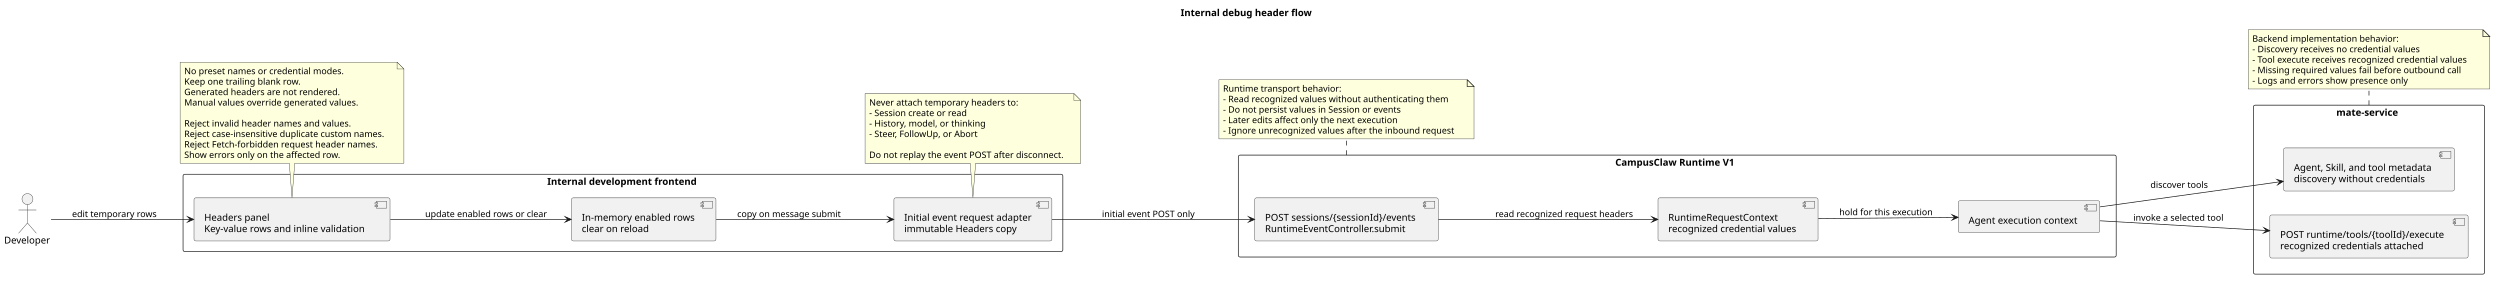
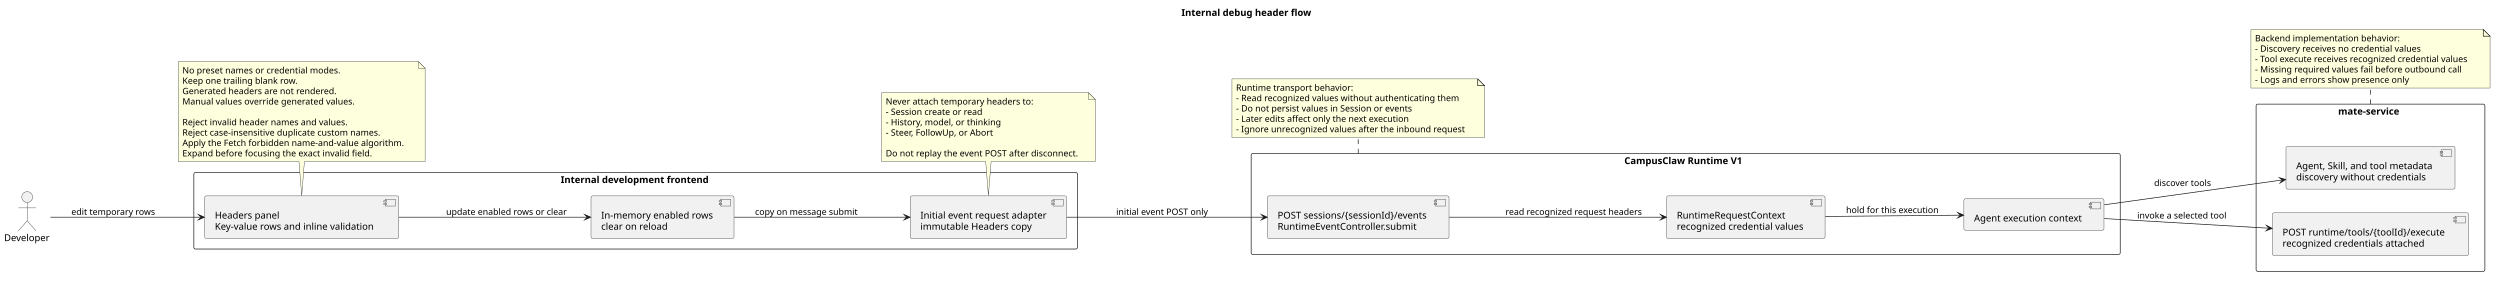
- <svg xmlns="http://www.w3.org/2000/svg" contentStyleType="text/css" data-diagram-type="DESCRIPTION" height="414px" preserveAspectRatio="none" style="width:3655px;height:414px;background:#FFFFFF;" version="1.1" viewBox="0 0 3655 414" width="3655px" zoomAndPan="magnify">
+ <svg xmlns="http://www.w3.org/2000/svg" contentStyleType="text/css" data-diagram-type="DESCRIPTION" height="414px" preserveAspectRatio="none" style="width:3692px;height:414px;background:#FFFFFF;" version="1.1" viewBox="0 0 3692 414" width="3692px" zoomAndPan="magnify">
  <defs />
  <g>
-     <g class="title" data-source-line="282">
-       <text fill="#000000" font-family="sans-serif" font-size="14" font-weight="700" lengthAdjust="spacing" textLength="195.932" x="1726.048" y="23.535">Internal debug header flow</text>
+     <g class="title" data-source-line="284">
+       <text fill="#000000" font-family="sans-serif" font-size="14" font-weight="700" lengthAdjust="spacing" textLength="195.932" x="1744.693" y="23.535">Internal debug header flow</text>
    </g>
-     <g class="cluster" data-qualified-name="DevFrontend" data-source-line="287" id="ent0002">
-       <rect fill="none" height="113" rx="2.5" ry="2.5" style="stroke:#181818;stroke-width:1;" width="1286.23" x="267.63" y="254.768" />
-       <text fill="#000000" font-family="sans-serif" font-size="14" font-weight="700" lengthAdjust="spacing" textLength="221.341" x="800.075" y="270.303">Internal development frontend</text>
+     <g class="cluster" data-qualified-name="DevFrontend" data-source-line="289" id="ent0002">
+       <rect fill="none" height="113" rx="2.5" ry="2.5" style="stroke:#181818;stroke-width:1;" width="1304.88" x="286.27" y="254.768" />
+       <text fill="#000000" font-family="sans-serif" font-size="14" font-weight="700" lengthAdjust="spacing" textLength="221.341" x="828.04" y="270.303">Internal development frontend</text>
    </g>
-     <g class="cluster" data-qualified-name="Runtime" data-source-line="293" id="ent0006">
-       <rect fill="none" height="149" rx="2.5" ry="2.5" style="stroke:#181818;stroke-width:1;" width="1283.45" x="1810.43" y="226.768" />
-       <text fill="#000000" font-family="sans-serif" font-size="14" font-weight="700" lengthAdjust="spacing" textLength="181.303" x="2361.504" y="242.303">CampusClaw Runtime V1</text>
+     <g class="cluster" data-qualified-name="Runtime" data-source-line="295" id="ent0006">
+       <rect fill="none" height="149" rx="2.5" ry="2.5" style="stroke:#181818;stroke-width:1;" width="1283.46" x="1847.71" y="226.768" />
+       <text fill="#000000" font-family="sans-serif" font-size="14" font-weight="700" lengthAdjust="spacing" textLength="181.303" x="2398.789" y="242.303">CampusClaw Runtime V1</text>
    </g>
-     <g class="cluster" data-qualified-name="Mate" data-source-line="299" id="ent0010">
-       <rect fill="none" height="247" rx="2.5" ry="2.5" style="stroke:#181818;stroke-width:1;" width="337.85" x="3294.53" y="153.768" />
-       <text fill="#000000" font-family="sans-serif" font-size="14" font-weight="700" lengthAdjust="spacing" textLength="95.621" x="3415.644" y="169.303">mate-service</text>
+     <g class="cluster" data-qualified-name="Mate" data-source-line="301" id="ent0010">
+       <rect fill="none" height="247" rx="2.5" ry="2.5" style="stroke:#181818;stroke-width:1;" width="337.86" x="3331.81" y="153.768" />
+       <text fill="#000000" font-family="sans-serif" font-size="14" font-weight="700" lengthAdjust="spacing" textLength="95.621" x="3452.93" y="169.303">mate-service</text>
    </g>
-     <g class="entity" data-qualified-name="DevFrontend.Panel" data-source-line="288" id="ent0003">
-       <rect fill="#F1F1F1" height="62.977" rx="2.5" ry="2.5" style="stroke:#181818;stroke-width:0.5;" width="286.572" x="283.63" y="289.278" />
-       <rect fill="#F1F1F1" height="10" style="stroke:#181818;stroke-width:0.5;" width="15" x="550.202" y="294.278" />
-       <rect fill="#F1F1F1" height="2" style="stroke:#181818;stroke-width:0.5;" width="4" x="548.202" y="296.278" />
-       <rect fill="#F1F1F1" height="2" style="stroke:#181818;stroke-width:0.5;" width="4" x="548.202" y="300.278" />
-       <text fill="#000000" font-family="sans-serif" font-size="14" lengthAdjust="spacing" textLength="96.804" x="298.63" y="322.813">Headers panel</text>
-       <text fill="#000000" font-family="sans-serif" font-size="14" lengthAdjust="spacing" textLength="246.572" x="298.63" y="339.302">Key-value rows and inline validation</text>
+     <g class="entity" data-qualified-name="DevFrontend.Panel" data-source-line="290" id="ent0003">
+       <rect fill="#F1F1F1" height="62.977" rx="2.5" ry="2.5" style="stroke:#181818;stroke-width:0.5;" width="286.572" x="302.27" y="289.278" />
+       <rect fill="#F1F1F1" height="10" style="stroke:#181818;stroke-width:0.5;" width="15" x="568.842" y="294.278" />
+       <rect fill="#F1F1F1" height="2" style="stroke:#181818;stroke-width:0.5;" width="4" x="566.842" y="296.278" />
+       <rect fill="#F1F1F1" height="2" style="stroke:#181818;stroke-width:0.5;" width="4" x="566.842" y="300.278" />
+       <text fill="#000000" font-family="sans-serif" font-size="14" lengthAdjust="spacing" textLength="96.804" x="317.27" y="322.813">Headers panel</text>
+       <text fill="#000000" font-family="sans-serif" font-size="14" lengthAdjust="spacing" textLength="246.572" x="317.27" y="339.302">Key-value rows and inline validation</text>
    </g>
-     <g class="entity" data-qualified-name="DevFrontend.HeaderState" data-source-line="289" id="ent0004">
-       <rect fill="#F1F1F1" height="62.977" rx="2.5" ry="2.5" style="stroke:#181818;stroke-width:0.5;" width="211.206" x="835.52" y="289.278" />
-       <rect fill="#F1F1F1" height="10" style="stroke:#181818;stroke-width:0.5;" width="15" x="1026.726" y="294.278" />
-       <rect fill="#F1F1F1" height="2" style="stroke:#181818;stroke-width:0.5;" width="4" x="1024.726" y="296.278" />
-       <rect fill="#F1F1F1" height="2" style="stroke:#181818;stroke-width:0.5;" width="4" x="1024.726" y="300.278" />
-       <text fill="#000000" font-family="sans-serif" font-size="14" lengthAdjust="spacing" textLength="171.206" x="850.52" y="322.813">In-memory enabled rows</text>
-       <text fill="#000000" font-family="sans-serif" font-size="14" lengthAdjust="spacing" textLength="101.343" x="850.52" y="339.302">clear on reload</text>
+     <g class="entity" data-qualified-name="DevFrontend.HeaderState" data-source-line="291" id="ent0004">
+       <rect fill="#F1F1F1" height="62.977" rx="2.5" ry="2.5" style="stroke:#181818;stroke-width:0.5;" width="211.206" x="872.8" y="289.278" />
+       <rect fill="#F1F1F1" height="10" style="stroke:#181818;stroke-width:0.5;" width="15" x="1064.006" y="294.278" />
+       <rect fill="#F1F1F1" height="2" style="stroke:#181818;stroke-width:0.5;" width="4" x="1062.006" y="296.278" />
+       <rect fill="#F1F1F1" height="2" style="stroke:#181818;stroke-width:0.5;" width="4" x="1062.006" y="300.278" />
+       <text fill="#000000" font-family="sans-serif" font-size="14" lengthAdjust="spacing" textLength="171.206" x="887.8" y="322.813">In-memory enabled rows</text>
+       <text fill="#000000" font-family="sans-serif" font-size="14" lengthAdjust="spacing" textLength="101.343" x="887.8" y="339.302">clear on reload</text>
    </g>
-     <g class="entity" data-qualified-name="DevFrontend.EventAdapter" data-source-line="290" id="ent0005">
-       <rect fill="#F1F1F1" height="62.977" rx="2.5" ry="2.5" style="stroke:#181818;stroke-width:0.5;" width="230.941" x="1306.92" y="289.278" />
-       <rect fill="#F1F1F1" height="10" style="stroke:#181818;stroke-width:0.5;" width="15" x="1517.861" y="294.278" />
-       <rect fill="#F1F1F1" height="2" style="stroke:#181818;stroke-width:0.5;" width="4" x="1515.861" y="296.278" />
-       <rect fill="#F1F1F1" height="2" style="stroke:#181818;stroke-width:0.5;" width="4" x="1515.861" y="300.278" />
-       <text fill="#000000" font-family="sans-serif" font-size="14" lengthAdjust="spacing" textLength="190.941" x="1321.92" y="322.813">Initial event request adapter</text>
-       <text fill="#000000" font-family="sans-serif" font-size="14" lengthAdjust="spacing" textLength="168.554" x="1321.92" y="339.302">immutable Headers copy</text>
+     <g class="entity" data-qualified-name="DevFrontend.EventAdapter" data-source-line="292" id="ent0005">
+       <rect fill="#F1F1F1" height="62.977" rx="2.5" ry="2.5" style="stroke:#181818;stroke-width:0.5;" width="230.941" x="1344.21" y="289.278" />
+       <rect fill="#F1F1F1" height="10" style="stroke:#181818;stroke-width:0.5;" width="15" x="1555.151" y="294.278" />
+       <rect fill="#F1F1F1" height="2" style="stroke:#181818;stroke-width:0.5;" width="4" x="1553.151" y="296.278" />
+       <rect fill="#F1F1F1" height="2" style="stroke:#181818;stroke-width:0.5;" width="4" x="1553.151" y="300.278" />
+       <text fill="#000000" font-family="sans-serif" font-size="14" lengthAdjust="spacing" textLength="190.941" x="1359.21" y="322.813">Initial event request adapter</text>
+       <text fill="#000000" font-family="sans-serif" font-size="14" lengthAdjust="spacing" textLength="168.554" x="1359.21" y="339.302">immutable Headers copy</text>
    </g>
-     <g class="entity" data-qualified-name="Runtime.Submit" data-source-line="294" id="ent0007">
-       <rect fill="#F1F1F1" height="62.977" rx="2.5" ry="2.5" style="stroke:#181818;stroke-width:0.5;" width="268.204" x="1834.43" y="289.278" />
-       <rect fill="#F1F1F1" height="10" style="stroke:#181818;stroke-width:0.5;" width="15" x="2082.634" y="294.278" />
-       <rect fill="#F1F1F1" height="2" style="stroke:#181818;stroke-width:0.5;" width="4" x="2080.634" y="296.278" />
-       <rect fill="#F1F1F1" height="2" style="stroke:#181818;stroke-width:0.5;" width="4" x="2080.634" y="300.278" />
-       <text fill="#000000" font-family="sans-serif" font-size="14" lengthAdjust="spacing" textLength="228.204" x="1849.43" y="322.813">POST sessions/{sessionId}/events</text>
-       <text fill="#000000" font-family="sans-serif" font-size="14" lengthAdjust="spacing" textLength="212.523" x="1849.43" y="339.302">RuntimeEventController.submit</text>
+     <g class="entity" data-qualified-name="Runtime.Submit" data-source-line="296" id="ent0007">
+       <rect fill="#F1F1F1" height="62.977" rx="2.5" ry="2.5" style="stroke:#181818;stroke-width:0.5;" width="268.204" x="1871.71" y="289.278" />
+       <rect fill="#F1F1F1" height="10" style="stroke:#181818;stroke-width:0.5;" width="15" x="2119.914" y="294.278" />
+       <rect fill="#F1F1F1" height="2" style="stroke:#181818;stroke-width:0.5;" width="4" x="2117.914" y="296.278" />
+       <rect fill="#F1F1F1" height="2" style="stroke:#181818;stroke-width:0.5;" width="4" x="2117.914" y="300.278" />
+       <text fill="#000000" font-family="sans-serif" font-size="14" lengthAdjust="spacing" textLength="228.204" x="1886.71" y="322.813">POST sessions/{sessionId}/events</text>
+       <text fill="#000000" font-family="sans-serif" font-size="14" lengthAdjust="spacing" textLength="212.523" x="1886.71" y="339.302">RuntimeEventController.submit</text>
    </g>
-     <g class="entity" data-qualified-name="Runtime.Snapshot" data-source-line="295" id="ent0008">
-       <rect fill="#F1F1F1" height="62.977" rx="2.5" ry="2.5" style="stroke:#181818;stroke-width:0.5;" width="233.97" x="2424" y="289.278" />
-       <rect fill="#F1F1F1" height="10" style="stroke:#181818;stroke-width:0.5;" width="15" x="2637.97" y="294.278" />
-       <rect fill="#F1F1F1" height="2" style="stroke:#181818;stroke-width:0.5;" width="4" x="2635.97" y="296.278" />
-       <rect fill="#F1F1F1" height="2" style="stroke:#181818;stroke-width:0.5;" width="4" x="2635.97" y="300.278" />
-       <text fill="#000000" font-family="sans-serif" font-size="14" lengthAdjust="spacing" textLength="164.541" x="2439" y="322.813">RuntimeRequestContext</text>
-       <text fill="#000000" font-family="sans-serif" font-size="14" lengthAdjust="spacing" textLength="193.97" x="2439" y="339.302">recognized credential values</text>
+     <g class="entity" data-qualified-name="Runtime.Snapshot" data-source-line="297" id="ent0008">
+       <rect fill="#F1F1F1" height="62.977" rx="2.5" ry="2.5" style="stroke:#181818;stroke-width:0.5;" width="233.97" x="2461.29" y="289.278" />
+       <rect fill="#F1F1F1" height="10" style="stroke:#181818;stroke-width:0.5;" width="15" x="2675.26" y="294.278" />
+       <rect fill="#F1F1F1" height="2" style="stroke:#181818;stroke-width:0.5;" width="4" x="2673.26" y="296.278" />
+       <rect fill="#F1F1F1" height="2" style="stroke:#181818;stroke-width:0.5;" width="4" x="2673.26" y="300.278" />
+       <text fill="#000000" font-family="sans-serif" font-size="14" lengthAdjust="spacing" textLength="164.541" x="2476.29" y="322.813">RuntimeRequestContext</text>
+       <text fill="#000000" font-family="sans-serif" font-size="14" lengthAdjust="spacing" textLength="193.97" x="2476.29" y="339.302">recognized credential values</text>
    </g>
-     <g class="entity" data-qualified-name="Runtime.Execution" data-source-line="296" id="ent0009">
-       <rect fill="#F1F1F1" height="46.488" rx="2.5" ry="2.5" style="stroke:#181818;stroke-width:0.5;" width="206.906" x="2862.97" y="293.528" />
-       <rect fill="#F1F1F1" height="10" style="stroke:#181818;stroke-width:0.5;" width="15" x="3049.876" y="298.528" />
-       <rect fill="#F1F1F1" height="2" style="stroke:#181818;stroke-width:0.5;" width="4" x="3047.876" y="300.528" />
-       <rect fill="#F1F1F1" height="2" style="stroke:#181818;stroke-width:0.5;" width="4" x="3047.876" y="304.528" />
-       <text fill="#000000" font-family="sans-serif" font-size="14" lengthAdjust="spacing" textLength="166.906" x="2877.97" y="327.063">Agent execution context</text>
+     <g class="entity" data-qualified-name="Runtime.Execution" data-source-line="298" id="ent0009">
+       <rect fill="#F1F1F1" height="46.488" rx="2.5" ry="2.5" style="stroke:#181818;stroke-width:0.5;" width="206.906" x="2900.26" y="293.528" />
+       <rect fill="#F1F1F1" height="10" style="stroke:#181818;stroke-width:0.5;" width="15" x="3087.166" y="298.528" />
+       <rect fill="#F1F1F1" height="2" style="stroke:#181818;stroke-width:0.5;" width="4" x="3085.166" y="300.528" />
+       <rect fill="#F1F1F1" height="2" style="stroke:#181818;stroke-width:0.5;" width="4" x="3085.166" y="304.528" />
+       <text fill="#000000" font-family="sans-serif" font-size="14" lengthAdjust="spacing" textLength="166.906" x="2915.26" y="327.063">Agent execution context</text>
    </g>
-     <g class="entity" data-qualified-name="Mate.Discovery" data-source-line="300" id="ent0011">
-       <rect fill="#F1F1F1" height="62.977" rx="2.5" ry="2.5" style="stroke:#181818;stroke-width:0.5;" width="249.617" x="3338.64" y="216.278" />
-       <rect fill="#F1F1F1" height="10" style="stroke:#181818;stroke-width:0.5;" width="15" x="3568.257" y="221.278" />
-       <rect fill="#F1F1F1" height="2" style="stroke:#181818;stroke-width:0.5;" width="4" x="3566.257" y="223.278" />
-       <rect fill="#F1F1F1" height="2" style="stroke:#181818;stroke-width:0.5;" width="4" x="3566.257" y="227.278" />
-       <text fill="#000000" font-family="sans-serif" font-size="14" lengthAdjust="spacing" textLength="209.617" x="3353.64" y="249.813">Agent, Skill, and tool metadata</text>
-       <text fill="#000000" font-family="sans-serif" font-size="14" lengthAdjust="spacing" textLength="198.194" x="3353.64" y="266.302">discovery without credentials</text>
+     <g class="entity" data-qualified-name="Mate.Discovery" data-source-line="302" id="ent0011">
+       <rect fill="#F1F1F1" height="62.977" rx="2.5" ry="2.5" style="stroke:#181818;stroke-width:0.5;" width="249.617" x="3375.93" y="216.278" />
+       <rect fill="#F1F1F1" height="10" style="stroke:#181818;stroke-width:0.5;" width="15" x="3605.547" y="221.278" />
+       <rect fill="#F1F1F1" height="2" style="stroke:#181818;stroke-width:0.5;" width="4" x="3603.547" y="223.278" />
+       <rect fill="#F1F1F1" height="2" style="stroke:#181818;stroke-width:0.5;" width="4" x="3603.547" y="227.278" />
+       <text fill="#000000" font-family="sans-serif" font-size="14" lengthAdjust="spacing" textLength="209.617" x="3390.93" y="249.813">Agent, Skill, and tool metadata</text>
+       <text fill="#000000" font-family="sans-serif" font-size="14" lengthAdjust="spacing" textLength="198.194" x="3390.93" y="266.302">discovery without credentials</text>
    </g>
-     <g class="entity" data-qualified-name="Mate.Execute" data-source-line="301" id="ent0012">
-       <rect fill="#F1F1F1" height="62.977" rx="2.5" ry="2.5" style="stroke:#181818;stroke-width:0.5;" width="289.853" x="3318.53" y="314.278" />
-       <rect fill="#F1F1F1" height="10" style="stroke:#181818;stroke-width:0.5;" width="15" x="3588.383" y="319.278" />
-       <rect fill="#F1F1F1" height="2" style="stroke:#181818;stroke-width:0.5;" width="4" x="3586.383" y="321.278" />
-       <rect fill="#F1F1F1" height="2" style="stroke:#181818;stroke-width:0.5;" width="4" x="3586.383" y="325.278" />
-       <text fill="#000000" font-family="sans-serif" font-size="14" lengthAdjust="spacing" textLength="249.853" x="3333.53" y="347.813">POST runtime/tools/{toolId}/execute</text>
-       <text fill="#000000" font-family="sans-serif" font-size="14" lengthAdjust="spacing" textLength="216.863" x="3333.53" y="364.302">recognized credentials attached</text>
+     <g class="entity" data-qualified-name="Mate.Execute" data-source-line="303" id="ent0012">
+       <rect fill="#F1F1F1" height="62.977" rx="2.5" ry="2.5" style="stroke:#181818;stroke-width:0.5;" width="289.853" x="3355.81" y="314.278" />
+       <rect fill="#F1F1F1" height="10" style="stroke:#181818;stroke-width:0.5;" width="15" x="3625.664" y="319.278" />
+       <rect fill="#F1F1F1" height="2" style="stroke:#181818;stroke-width:0.5;" width="4" x="3623.664" y="321.278" />
+       <rect fill="#F1F1F1" height="2" style="stroke:#181818;stroke-width:0.5;" width="4" x="3623.664" y="325.278" />
+       <text fill="#000000" font-family="sans-serif" font-size="14" lengthAdjust="spacing" textLength="249.853" x="3370.81" y="347.813">POST runtime/tools/{toolId}/execute</text>
+       <text fill="#000000" font-family="sans-serif" font-size="14" lengthAdjust="spacing" textLength="216.863" x="3370.81" y="364.302">recognized credentials attached</text>
    </g>
-     <g class="entity" data-qualified-name="Developer" data-source-line="285" id="ent0001">
+     <g class="entity" data-qualified-name="Developer" data-source-line="287" id="ent0001">
      <ellipse cx="40.159" cy="291.028" fill="#F1F1F1" rx="8" ry="8" style="stroke:#181818;stroke-width:0.5;" />
      <path d="M40.159,299.028 L40.159,326.028 M27.159,307.028 L53.159,307.028 M40.159,326.028 L27.159,341.028 M40.159,326.028 L53.159,341.028" fill="none" style="stroke:#181818;stroke-width:0.5;" />
      <text fill="#000000" font-family="sans-serif" font-size="14" lengthAdjust="spacing" textLength="68.318" x="6" y="356.063">Developer</text>
    </g>
-     <g class="entity" data-qualified-name="GMN21" data-source-line="314" id="ent0022">
-       <path d="M263.32,90.868 L263.32,238.663 A0,0 0 0 0 263.32,238.663 L422.92,238.663 L426.92,289.078 L430.92,238.663 L590.518,238.663 A0,0 0 0 0 590.518,238.663 L590.518,100.868 L580.518,90.868 L263.32,90.868 A0,0 0 0 0 263.32,90.868" fill="#FEFFDD" style="stroke:#181818;stroke-width:0.5;" />
-       <path d="M580.518,90.868 L580.518,100.868 L590.518,100.868 L580.518,90.868" fill="#FEFFDD" style="stroke:#181818;stroke-width:0.5;" />
+     <g class="entity" data-qualified-name="GMN21" data-source-line="316" id="ent0022">
+       <path d="M263.32,90.868 L263.32,238.663 A0,0 0 0 0 263.32,238.663 L441.56,238.663 L445.56,289.078 L449.56,238.663 L627.804,238.663 A0,0 0 0 0 627.804,238.663 L627.804,100.868 L617.804,90.868 L263.32,90.868 A0,0 0 0 0 263.32,90.868" fill="#FEFFDD" style="stroke:#181818;stroke-width:0.5;" />
+       <path d="M617.804,90.868 L617.804,100.868 L627.804,100.868 L617.804,90.868" fill="#FEFFDD" style="stroke:#181818;stroke-width:0.5;" />
      <text fill="#000000" font-family="sans-serif" font-size="13" lengthAdjust="spacing" textLength="240.748" x="269.32" y="108.437">No preset names or credential modes.</text>
      <text fill="#000000" font-family="sans-serif" font-size="13" lengthAdjust="spacing" textLength="177.931" x="269.32" y="123.747">Keep one trailing blank row.</text>
      <text fill="#000000" font-family="sans-serif" font-size="13" lengthAdjust="spacing" textLength="232.616" x="269.32" y="139.058">Generated headers are not rendered.</text>
      <text fill="#000000" font-family="sans-serif" font-size="13" lengthAdjust="spacing" textLength="260.444" x="269.32" y="154.368">Manual values override generated values.</text>
      <text fill="#000000" font-family="sans-serif" font-size="13" lengthAdjust="spacing" textLength="4.113" x="269.32" y="169.679"> </text>
      <text fill="#000000" font-family="sans-serif" font-size="13" lengthAdjust="spacing" textLength="251.811" x="269.32" y="184.989">Reject invalid header names and values.</text>
      <text fill="#000000" font-family="sans-serif" font-size="13" lengthAdjust="spacing" textLength="306.198" x="269.32" y="200.3">Reject case-insensitive duplicate custom names.</text>
-       <text fill="#000000" font-family="sans-serif" font-size="13" lengthAdjust="spacing" textLength="293.801" x="269.32" y="215.611">Reject Fetch-forbidden request header names.</text>
-       <text fill="#000000" font-family="sans-serif" font-size="13" lengthAdjust="spacing" textLength="236.755" x="269.32" y="230.921">Show errors only on the affected row.</text>
+       <text fill="#000000" font-family="sans-serif" font-size="13" lengthAdjust="spacing" textLength="343.484" x="269.32" y="215.611">Apply the Fetch forbidden name-and-value algorithm.</text>
+       <text fill="#000000" font-family="sans-serif" font-size="13" lengthAdjust="spacing" textLength="293.465" x="269.32" y="230.921">Expand before focusing the exact invalid field.</text>
    </g>
-     <g class="entity" data-qualified-name="GMN24" data-source-line="326" id="ent0025">
-       <path d="M1264.72,136.838 L1264.72,238.702 A0,0 0 0 0 1264.72,238.702 L1418.39,238.702 L1422.39,288.818 L1426.39,238.702 L1580.054,238.702 A0,0 0 0 0 1580.054,238.702 L1580.054,146.838 L1570.054,136.838 L1264.72,136.838 A0,0 0 0 0 1264.72,136.838" fill="#FEFFDD" style="stroke:#181818;stroke-width:0.5;" />
-       <path d="M1570.054,136.838 L1570.054,146.838 L1580.054,146.838 L1570.054,136.838" fill="#FEFFDD" style="stroke:#181818;stroke-width:0.5;" />
-       <text fill="#000000" font-family="sans-serif" font-size="13" lengthAdjust="spacing" textLength="223.241" x="1270.72" y="154.407">Never attach temporary headers to:</text>
-       <text fill="#000000" font-family="sans-serif" font-size="13" lengthAdjust="spacing" textLength="151.017" x="1270.72" y="169.717">- Session create or read</text>
-       <text fill="#000000" font-family="sans-serif" font-size="13" lengthAdjust="spacing" textLength="181.994" x="1270.72" y="185.028">- History, model, or thinking</text>
-       <text fill="#000000" font-family="sans-serif" font-size="13" lengthAdjust="spacing" textLength="170.155" x="1270.72" y="200.338">- Steer, FollowUp, or Abort</text>
-       <text fill="#000000" font-family="sans-serif" font-size="13" lengthAdjust="spacing" textLength="4.113" x="1270.72" y="215.649"> </text>
-       <text fill="#000000" font-family="sans-serif" font-size="13" lengthAdjust="spacing" textLength="294.334" x="1270.72" y="230.959">Do not replay the event POST after disconnect.</text>
+     <g class="entity" data-qualified-name="GMN24" data-source-line="328" id="ent0025">
+       <path d="M1302.01,136.838 L1302.01,238.702 A0,0 0 0 0 1302.01,238.702 L1455.68,238.702 L1459.68,288.818 L1463.68,238.702 L1617.344,238.702 A0,0 0 0 0 1617.344,238.702 L1617.344,146.838 L1607.344,136.838 L1302.01,136.838 A0,0 0 0 0 1302.01,136.838" fill="#FEFFDD" style="stroke:#181818;stroke-width:0.5;" />
+       <path d="M1607.344,136.838 L1607.344,146.838 L1617.344,146.838 L1607.344,136.838" fill="#FEFFDD" style="stroke:#181818;stroke-width:0.5;" />
+       <text fill="#000000" font-family="sans-serif" font-size="13" lengthAdjust="spacing" textLength="223.241" x="1308.01" y="154.407">Never attach temporary headers to:</text>
+       <text fill="#000000" font-family="sans-serif" font-size="13" lengthAdjust="spacing" textLength="151.017" x="1308.01" y="169.717">- Session create or read</text>
+       <text fill="#000000" font-family="sans-serif" font-size="13" lengthAdjust="spacing" textLength="181.994" x="1308.01" y="185.028">- History, model, or thinking</text>
+       <text fill="#000000" font-family="sans-serif" font-size="13" lengthAdjust="spacing" textLength="170.155" x="1308.01" y="200.338">- Steer, FollowUp, or Abort</text>
+       <text fill="#000000" font-family="sans-serif" font-size="13" lengthAdjust="spacing" textLength="4.113" x="1308.01" y="215.649"> </text>
+       <text fill="#000000" font-family="sans-serif" font-size="13" lengthAdjust="spacing" textLength="294.334" x="1308.01" y="230.959">Do not replay the event POST after disconnect.</text>
    </g>
-     <g class="entity" data-qualified-name="GMN27" data-source-line="335" id="ent0028">
-       <path d="M1782.06,116.488 L1782.06,203.041 L2155.006,203.041 L2155.006,126.488 L2145.006,116.488 L1782.06,116.488" fill="#FEFFDD" style="stroke:#181818;stroke-width:0.5;" />
-       <path d="M2145.006,116.488 L2145.006,126.488 L2155.006,126.488 L2145.006,116.488" fill="#FEFFDD" style="stroke:#181818;stroke-width:1;" />
-       <text fill="#000000" font-family="sans-serif" font-size="13" lengthAdjust="spacing" textLength="177.563" x="1788.06" y="134.057">Runtime transport behavior:</text>
-       <text fill="#000000" font-family="sans-serif" font-size="13" lengthAdjust="spacing" textLength="343.313" x="1788.06" y="149.367">- Read recognized values without authenticating them</text>
-       <text fill="#000000" font-family="sans-serif" font-size="13" lengthAdjust="spacing" textLength="274.498" x="1788.06" y="164.678">- Do not persist values in Session or events</text>
-       <text fill="#000000" font-family="sans-serif" font-size="13" lengthAdjust="spacing" textLength="270.804" x="1788.06" y="179.988">- Later edits affect only the next execution</text>
-       <text fill="#000000" font-family="sans-serif" font-size="13" lengthAdjust="spacing" textLength="351.946" x="1788.06" y="195.299">- Ignore unrecognized values after the inbound request</text>
+     <g class="entity" data-qualified-name="GMN27" data-source-line="337" id="ent0028">
+       <path d="M1819.34,116.488 L1819.34,203.041 L2192.286,203.041 L2192.286,126.488 L2182.286,116.488 L1819.34,116.488" fill="#FEFFDD" style="stroke:#181818;stroke-width:0.5;" />
+       <path d="M2182.286,116.488 L2182.286,126.488 L2192.286,126.488 L2182.286,116.488" fill="#FEFFDD" style="stroke:#181818;stroke-width:1;" />
+       <text fill="#000000" font-family="sans-serif" font-size="13" lengthAdjust="spacing" textLength="177.563" x="1825.34" y="134.057">Runtime transport behavior:</text>
+       <text fill="#000000" font-family="sans-serif" font-size="13" lengthAdjust="spacing" textLength="343.313" x="1825.34" y="149.367">- Read recognized values without authenticating them</text>
+       <text fill="#000000" font-family="sans-serif" font-size="13" lengthAdjust="spacing" textLength="274.498" x="1825.34" y="164.678">- Do not persist values in Session or events</text>
+       <text fill="#000000" font-family="sans-serif" font-size="13" lengthAdjust="spacing" textLength="270.804" x="1825.34" y="179.988">- Later edits affect only the next execution</text>
+       <text fill="#000000" font-family="sans-serif" font-size="13" lengthAdjust="spacing" textLength="351.946" x="1825.34" y="195.299">- Ignore unrecognized values after the inbound request</text>
    </g>
-     <g class="entity" data-qualified-name="GMN30" data-source-line="343" id="ent0031">
-       <path d="M3286.88,43.488 L3286.88,130.041 L3640.028,130.041 L3640.028,53.488 L3630.028,43.488 L3286.88,43.488" fill="#FEFFDD" style="stroke:#181818;stroke-width:0.5;" />
-       <path d="M3630.028,43.488 L3630.028,53.488 L3640.028,53.488 L3630.028,43.488" fill="#FEFFDD" style="stroke:#181818;stroke-width:1;" />
-       <text fill="#000000" font-family="sans-serif" font-size="13" lengthAdjust="spacing" textLength="218.448" x="3292.88" y="61.057">Backend implementation behavior:</text>
-       <text fill="#000000" font-family="sans-serif" font-size="13" lengthAdjust="spacing" textLength="257.683" x="3292.88" y="76.367">- Discovery receives no credential values</text>
-       <text fill="#000000" font-family="sans-serif" font-size="13" lengthAdjust="spacing" textLength="332.147" x="3292.88" y="91.678">- Tool execute receives recognized credential values</text>
-       <text fill="#000000" font-family="sans-serif" font-size="13" lengthAdjust="spacing" textLength="320.353" x="3292.88" y="106.988">- Missing required values fail before outbound call</text>
-       <text fill="#000000" font-family="sans-serif" font-size="13" lengthAdjust="spacing" textLength="238.977" x="3292.88" y="122.299">- Logs and errors show presence only</text>
+     <g class="entity" data-qualified-name="GMN30" data-source-line="345" id="ent0031">
+       <path d="M3324.17,43.488 L3324.17,130.041 L3677.318,130.041 L3677.318,53.488 L3667.318,43.488 L3324.17,43.488" fill="#FEFFDD" style="stroke:#181818;stroke-width:0.5;" />
+       <path d="M3667.318,43.488 L3667.318,53.488 L3677.318,53.488 L3667.318,43.488" fill="#FEFFDD" style="stroke:#181818;stroke-width:1;" />
+       <text fill="#000000" font-family="sans-serif" font-size="13" lengthAdjust="spacing" textLength="218.448" x="3330.17" y="61.057">Backend implementation behavior:</text>
+       <text fill="#000000" font-family="sans-serif" font-size="13" lengthAdjust="spacing" textLength="257.683" x="3330.17" y="76.367">- Discovery receives no credential values</text>
+       <text fill="#000000" font-family="sans-serif" font-size="13" lengthAdjust="spacing" textLength="332.147" x="3330.17" y="91.678">- Tool execute receives recognized credential values</text>
+       <text fill="#000000" font-family="sans-serif" font-size="13" lengthAdjust="spacing" textLength="320.353" x="3330.17" y="106.988">- Missing required values fail before outbound call</text>
+       <text fill="#000000" font-family="sans-serif" font-size="13" lengthAdjust="spacing" textLength="238.977" x="3330.17" y="122.299">- Logs and errors show presence only</text>
    </g>
-     <g class="link" data-entity-1="ent0001" data-entity-2="ent0003" data-link-type="dependency" data-source-line="304" id="lnk13">
-       <path d="M74.63,320.768 C120.98,320.768 202.55,320.768 278.14,320.768" fill="none" id="Developer-to-Panel" style="stroke:#181818;stroke-width:1;" />
-       <polygon fill="#181818" points="283.14,320.768,274.14,316.768,278.14,320.768,274.14,324.768,283.14,320.768" style="stroke:#181818;stroke-width:1;stroke-linejoin:miter;stroke-miterlimit:10;" />
+     <g class="link" data-entity-1="ent0001" data-entity-2="ent0003" data-link-type="dependency" data-source-line="306" id="lnk13">
+       <path d="M74.51,320.768 C124.07,320.768 215.08,320.768 296.88,320.768" fill="none" id="Developer-to-Panel" style="stroke:#181818;stroke-width:1;" />
+       <polygon fill="#181818" points="301.88,320.768,292.88,316.768,296.88,320.768,292.88,324.768,301.88,320.768" style="stroke:#181818;stroke-width:1;stroke-linejoin:miter;stroke-miterlimit:10;" />
      <text fill="#000000" font-family="sans-serif" font-size="13" lengthAdjust="spacing" textLength="127.239" x="105.32" y="317.337">edit temporary rows</text>
    </g>
-     <g class="link" data-entity-1="ent0003" data-entity-2="ent0004" data-link-type="dependency" data-source-line="305" id="lnk14">
-       <path d="M570.59,320.768 C654.51,320.768 753.79,320.768 830.16,320.768" fill="none" id="Panel-to-HeaderState" style="stroke:#181818;stroke-width:1;" />
-       <polygon fill="#181818" points="835.16,320.768,826.16,316.768,830.16,320.768,826.16,324.768,835.16,320.768" style="stroke:#181818;stroke-width:1;stroke-linejoin:miter;stroke-miterlimit:10;" />
-       <text fill="#000000" font-family="sans-serif" font-size="13" lengthAdjust="spacing" textLength="183.435" x="621.52" y="317.337">update enabled rows or clear</text>
+     <g class="link" data-entity-1="ent0003" data-entity-2="ent0004" data-link-type="dependency" data-source-line="307" id="lnk14">
+       <path d="M589.17,320.768 C678.38,320.768 786.34,320.768 867.38,320.768" fill="none" id="Panel-to-HeaderState" style="stroke:#181818;stroke-width:1;" />
+       <polygon fill="#181818" points="872.38,320.768,863.38,316.768,867.38,320.768,863.38,324.768,872.38,320.768" style="stroke:#181818;stroke-width:1;stroke-linejoin:miter;stroke-miterlimit:10;" />
+       <text fill="#000000" font-family="sans-serif" font-size="13" lengthAdjust="spacing" textLength="183.435" x="658.8" y="317.337">update enabled rows or clear</text>
    </g>
-     <g class="link" data-entity-1="ent0004" data-entity-2="ent0005" data-link-type="dependency" data-source-line="306" id="lnk15">
-       <path d="M1047,320.768 C1123.73,320.768 1222.75,320.768 1301.68,320.768" fill="none" id="HeaderState-to-EventAdapter" style="stroke:#181818;stroke-width:1;" />
-       <polygon fill="#181818" points="1306.68,320.768,1297.68,316.768,1301.68,320.768,1297.68,324.768,1306.68,320.768" style="stroke:#181818;stroke-width:1;stroke-linejoin:miter;stroke-miterlimit:10;" />
-       <text fill="#000000" font-family="sans-serif" font-size="13" lengthAdjust="spacing" textLength="156.806" x="1077.72" y="317.337">copy on message submit</text>
+     <g class="link" data-entity-1="ent0004" data-entity-2="ent0005" data-link-type="dependency" data-source-line="308" id="lnk15">
+       <path d="M1084.29,320.768 C1161.01,320.768 1260.04,320.768 1338.97,320.768" fill="none" id="HeaderState-to-EventAdapter" style="stroke:#181818;stroke-width:1;" />
+       <polygon fill="#181818" points="1343.97,320.768,1334.97,316.768,1338.97,320.768,1334.97,324.768,1343.97,320.768" style="stroke:#181818;stroke-width:1;stroke-linejoin:miter;stroke-miterlimit:10;" />
+       <text fill="#000000" font-family="sans-serif" font-size="13" lengthAdjust="spacing" textLength="156.806" x="1115.01" y="317.337">copy on message submit</text>
    </g>
-     <g class="link" data-entity-1="ent0005" data-entity-2="ent0007" data-link-type="dependency" data-source-line="307" id="lnk16">
-       <path d="M1538.12,320.768 C1624.65,320.768 1738.52,320.768 1829.26,320.768" fill="none" id="EventAdapter-to-Submit" style="stroke:#181818;stroke-width:1;" />
-       <polygon fill="#181818" points="1834.26,320.768,1825.26,316.768,1829.26,320.768,1825.26,324.768,1834.26,320.768" style="stroke:#181818;stroke-width:1;stroke-linejoin:miter;stroke-miterlimit:10;" />
-       <text fill="#000000" font-family="sans-serif" font-size="13" lengthAdjust="spacing" textLength="140.734" x="1611.06" y="317.337">initial event POST only</text>
+     <g class="link" data-entity-1="ent0005" data-entity-2="ent0007" data-link-type="dependency" data-source-line="309" id="lnk16">
+       <path d="M1575.41,320.768 C1661.94,320.768 1775.81,320.768 1866.55,320.768" fill="none" id="EventAdapter-to-Submit" style="stroke:#181818;stroke-width:1;" />
+       <polygon fill="#181818" points="1871.55,320.768,1862.55,316.768,1866.55,320.768,1862.55,324.768,1871.55,320.768" style="stroke:#181818;stroke-width:1;stroke-linejoin:miter;stroke-miterlimit:10;" />
+       <text fill="#000000" font-family="sans-serif" font-size="13" lengthAdjust="spacing" textLength="140.734" x="1648.34" y="317.337">initial event POST only</text>
    </g>
-     <g class="link" data-entity-1="ent0007" data-entity-2="ent0008" data-link-type="dependency" data-source-line="308" id="lnk17">
-       <path d="M2102.92,320.768 C2200.22,320.768 2325.79,320.768 2418.82,320.768" fill="none" id="Submit-to-Snapshot" style="stroke:#181818;stroke-width:1;" />
-       <polygon fill="#181818" points="2423.82,320.768,2414.82,316.768,2418.82,320.768,2414.82,324.768,2423.82,320.768" style="stroke:#181818;stroke-width:1;stroke-linejoin:miter;stroke-miterlimit:10;" />
-       <text fill="#000000" font-family="sans-serif" font-size="13" lengthAdjust="spacing" textLength="207.683" x="2186" y="317.337">read recognized request headers</text>
+     <g class="link" data-entity-1="ent0007" data-entity-2="ent0008" data-link-type="dependency" data-source-line="310" id="lnk17">
+       <path d="M2140.2,320.768 C2237.5,320.768 2363.08,320.768 2456.11,320.768" fill="none" id="Submit-to-Snapshot" style="stroke:#181818;stroke-width:1;" />
+       <polygon fill="#181818" points="2461.11,320.768,2452.11,316.768,2456.11,320.768,2452.11,324.768,2461.11,320.768" style="stroke:#181818;stroke-width:1;stroke-linejoin:miter;stroke-miterlimit:10;" />
+       <text fill="#000000" font-family="sans-serif" font-size="13" lengthAdjust="spacing" textLength="207.683" x="2223.29" y="317.337">read recognized request headers</text>
    </g>
-     <g class="link" data-entity-1="ent0008" data-entity-2="ent0009" data-link-type="dependency" data-source-line="309" id="lnk18">
-       <path d="M2658.25,319.668 C2722.28,319.068 2796.03,318.365 2857.77,317.785" fill="none" id="Snapshot-to-Execution" style="stroke:#181818;stroke-width:1;" />
-       <polygon fill="#181818" points="2862.77,317.738,2853.733,313.823,2857.77,317.785,2853.808,321.823,2862.77,317.738" style="stroke:#181818;stroke-width:1;stroke-linejoin:miter;stroke-miterlimit:10;" />
-       <text fill="#000000" font-family="sans-serif" font-size="13" lengthAdjust="spacing" textLength="143.59" x="2688.97" y="314.627">hold for this execution</text>
+     <g class="link" data-entity-1="ent0008" data-entity-2="ent0009" data-link-type="dependency" data-source-line="311" id="lnk18">
+       <path d="M2695.54,319.668 C2759.56,319.068 2833.32,318.365 2895.05,317.785" fill="none" id="Snapshot-to-Execution" style="stroke:#181818;stroke-width:1;" />
+       <polygon fill="#181818" points="2900.05,317.738,2891.013,313.823,2895.05,317.785,2891.088,321.823,2900.05,317.738" style="stroke:#181818;stroke-width:1;stroke-linejoin:miter;stroke-miterlimit:10;" />
+       <text fill="#000000" font-family="sans-serif" font-size="13" lengthAdjust="spacing" textLength="143.59" x="2726.26" y="314.627">hold for this execution</text>
    </g>
-     <g class="link" data-entity-1="ent0009" data-entity-2="ent0011" data-link-type="dependency" data-source-line="310" id="lnk19">
-       <path d="M3070.3,302.428 C3148.2,291.568 3250.598,277.299 3333.288,265.769" fill="none" id="Execution-to-Discovery" style="stroke:#181818;stroke-width:1;" />
-       <polygon fill="#181818" points="3338.24,265.078,3328.774,262.36,3333.288,265.769,3329.879,270.283,3338.24,265.078" style="stroke:#181818;stroke-width:1;stroke-linejoin:miter;stroke-miterlimit:10;" />
-       <text fill="#000000" font-family="sans-serif" font-size="13" lengthAdjust="spacing" textLength="87.832" x="3143.88" y="274.707">discover tools</text>
+     <g class="link" data-entity-1="ent0009" data-entity-2="ent0011" data-link-type="dependency" data-source-line="312" id="lnk19">
+       <path d="M3107.58,302.428 C3185.48,291.568 3287.878,277.299 3370.568,265.769" fill="none" id="Execution-to-Discovery" style="stroke:#181818;stroke-width:1;" />
+       <polygon fill="#181818" points="3375.52,265.078,3366.054,262.36,3370.568,265.769,3367.159,270.283,3375.52,265.078" style="stroke:#181818;stroke-width:1;stroke-linejoin:miter;stroke-miterlimit:10;" />
+       <text fill="#000000" font-family="sans-serif" font-size="13" lengthAdjust="spacing" textLength="87.832" x="3181.17" y="274.707">discover tools</text>
    </g>
-     <g class="link" data-entity-1="ent0009" data-entity-2="ent0012" data-link-type="dependency" data-source-line="311" id="lnk20">
-       <path d="M3070.3,322.798 C3142.11,326.998 3233.948,332.386 3313.428,337.036" fill="none" id="Execution-to-Execute" style="stroke:#181818;stroke-width:1;" />
-       <polygon fill="#181818" points="3318.42,337.328,3309.669,332.81,3313.428,337.036,3309.202,340.796,3318.42,337.328" style="stroke:#181818;stroke-width:1;stroke-linejoin:miter;stroke-miterlimit:10;" />
-       <text fill="#000000" font-family="sans-serif" font-size="13" lengthAdjust="spacing" textLength="137.306" x="3118.88" y="322.717">invoke a selected tool</text>
+     <g class="link" data-entity-1="ent0009" data-entity-2="ent0012" data-link-type="dependency" data-source-line="313" id="lnk20">
+       <path d="M3107.58,322.798 C3179.39,326.998 3271.238,332.386 3350.709,337.036" fill="none" id="Execution-to-Execute" style="stroke:#181818;stroke-width:1;" />
+       <polygon fill="#181818" points="3355.7,337.328,3346.949,332.809,3350.709,337.036,3346.482,340.796,3355.7,337.328" style="stroke:#181818;stroke-width:1;stroke-linejoin:miter;stroke-miterlimit:10;" />
+       <text fill="#000000" font-family="sans-serif" font-size="13" lengthAdjust="spacing" textLength="137.306" x="3156.17" y="322.717">invoke a selected tool</text>
    </g>
-     <g class="link" data-entity-1="ent0006" data-entity-2="ent0028" data-link-type="association" data-source-line="335" id="lnk29">
-       <path d="M1968.53,226.711 C1968.53,226.195 1968.53,225.679 1968.53,225.163 C1968.53,224.13 1968.53,223.098 1968.53,222.066 C1968.53,220.001 1968.53,217.937 1968.53,215.873 C1968.53,211.744 1968.53,207.616 1968.53,203.488" fill="none" id="Runtime-GMN27" style="stroke:#181818;stroke-width:1;stroke-dasharray:7,7;" />
+     <g class="link" data-entity-1="ent0006" data-entity-2="ent0028" data-link-type="association" data-source-line="337" id="lnk29">
+       <path d="M2005.82,226.711 C2005.82,226.195 2005.82,225.679 2005.82,225.163 C2005.82,224.13 2005.82,223.098 2005.82,222.066 C2005.82,220.001 2005.82,217.937 2005.82,215.873 C2005.82,211.744 2005.82,207.616 2005.82,203.488" fill="none" id="Runtime-GMN27" style="stroke:#181818;stroke-width:1;stroke-dasharray:7,7;" />
    </g>
-     <g class="link" data-entity-1="ent0010" data-entity-2="ent0031" data-link-type="association" data-source-line="343" id="lnk32">
-       <path d="M3463.45,153.711 C3463.45,153.195 3463.45,152.679 3463.45,152.163 C3463.45,151.13 3463.45,150.098 3463.45,149.066 C3463.45,147.001 3463.45,144.937 3463.45,142.873 C3463.45,138.744 3463.45,134.616 3463.45,130.488" fill="none" id="Mate-GMN30" style="stroke:#181818;stroke-width:1;stroke-dasharray:7,7;" />
+     <g class="link" data-entity-1="ent0010" data-entity-2="ent0031" data-link-type="association" data-source-line="345" id="lnk32">
+       <path d="M3500.74,153.711 C3500.74,153.195 3500.74,152.679 3500.74,152.163 C3500.74,151.13 3500.74,150.098 3500.74,149.066 C3500.74,147.001 3500.74,144.937 3500.74,142.873 C3500.74,138.744 3500.74,134.616 3500.74,130.488" fill="none" id="Mate-GMN30" style="stroke:#181818;stroke-width:1;stroke-dasharray:7,7;" />
    </g>
  </g>
</svg>
